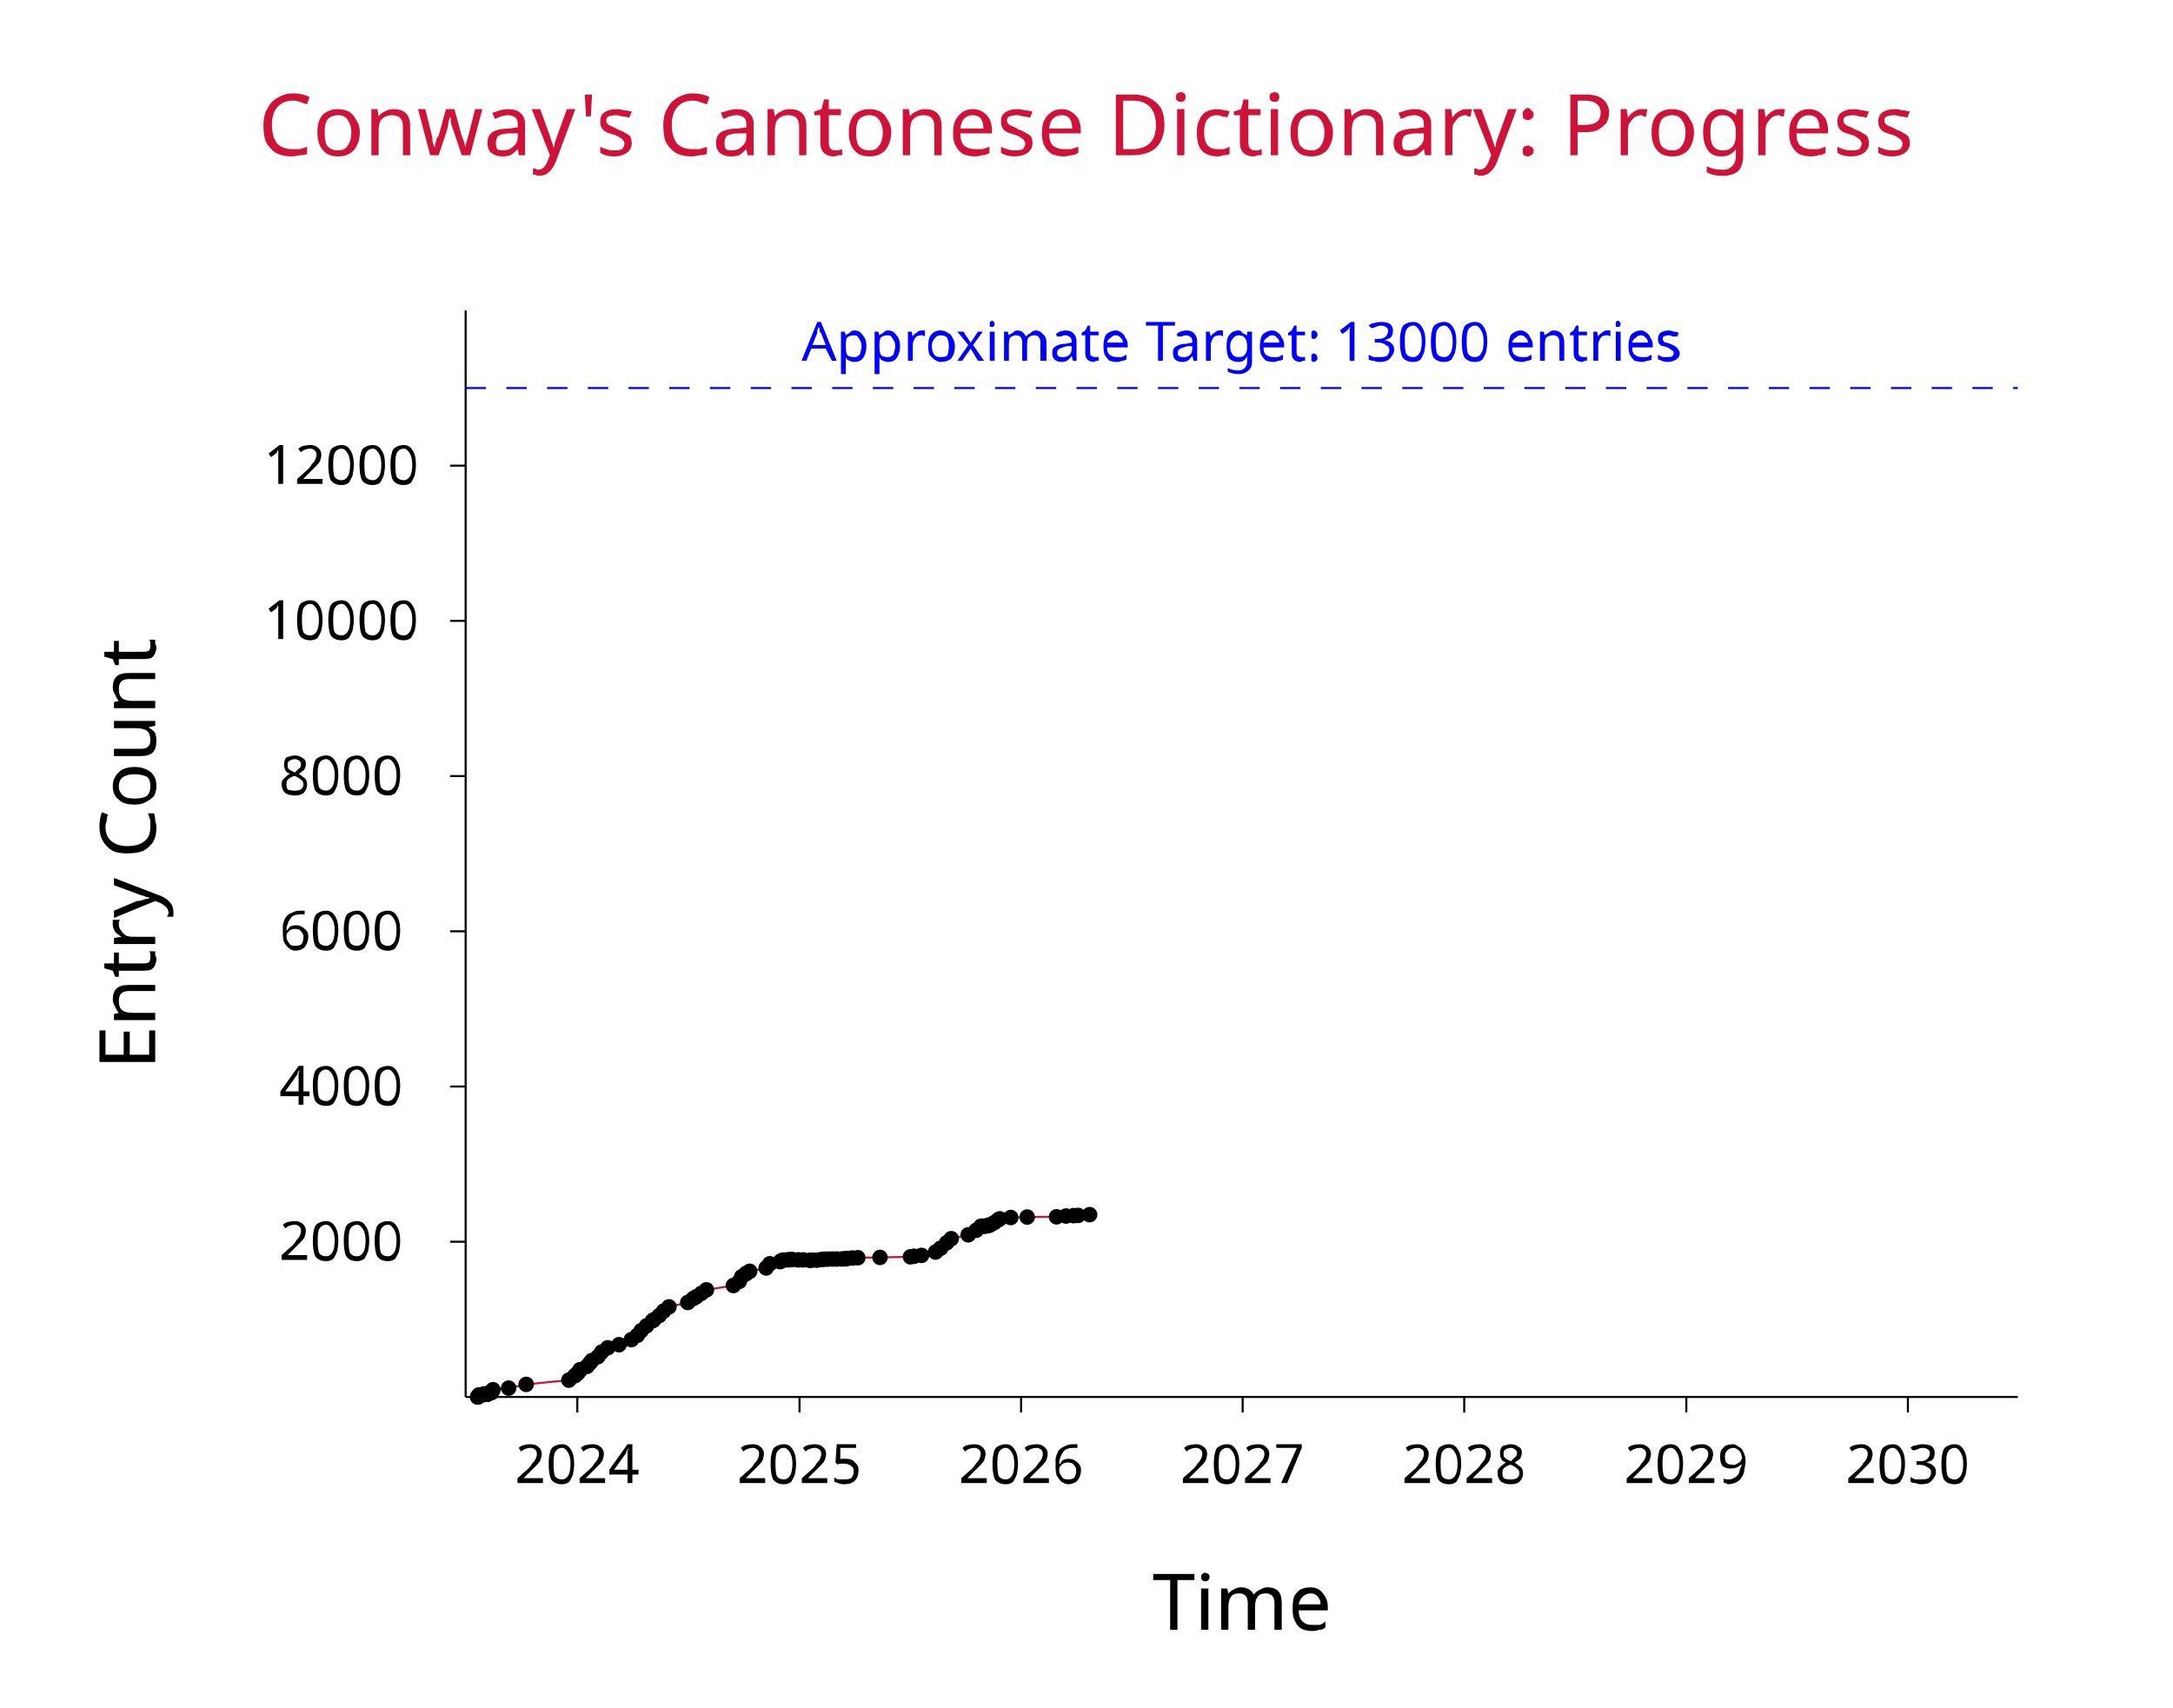
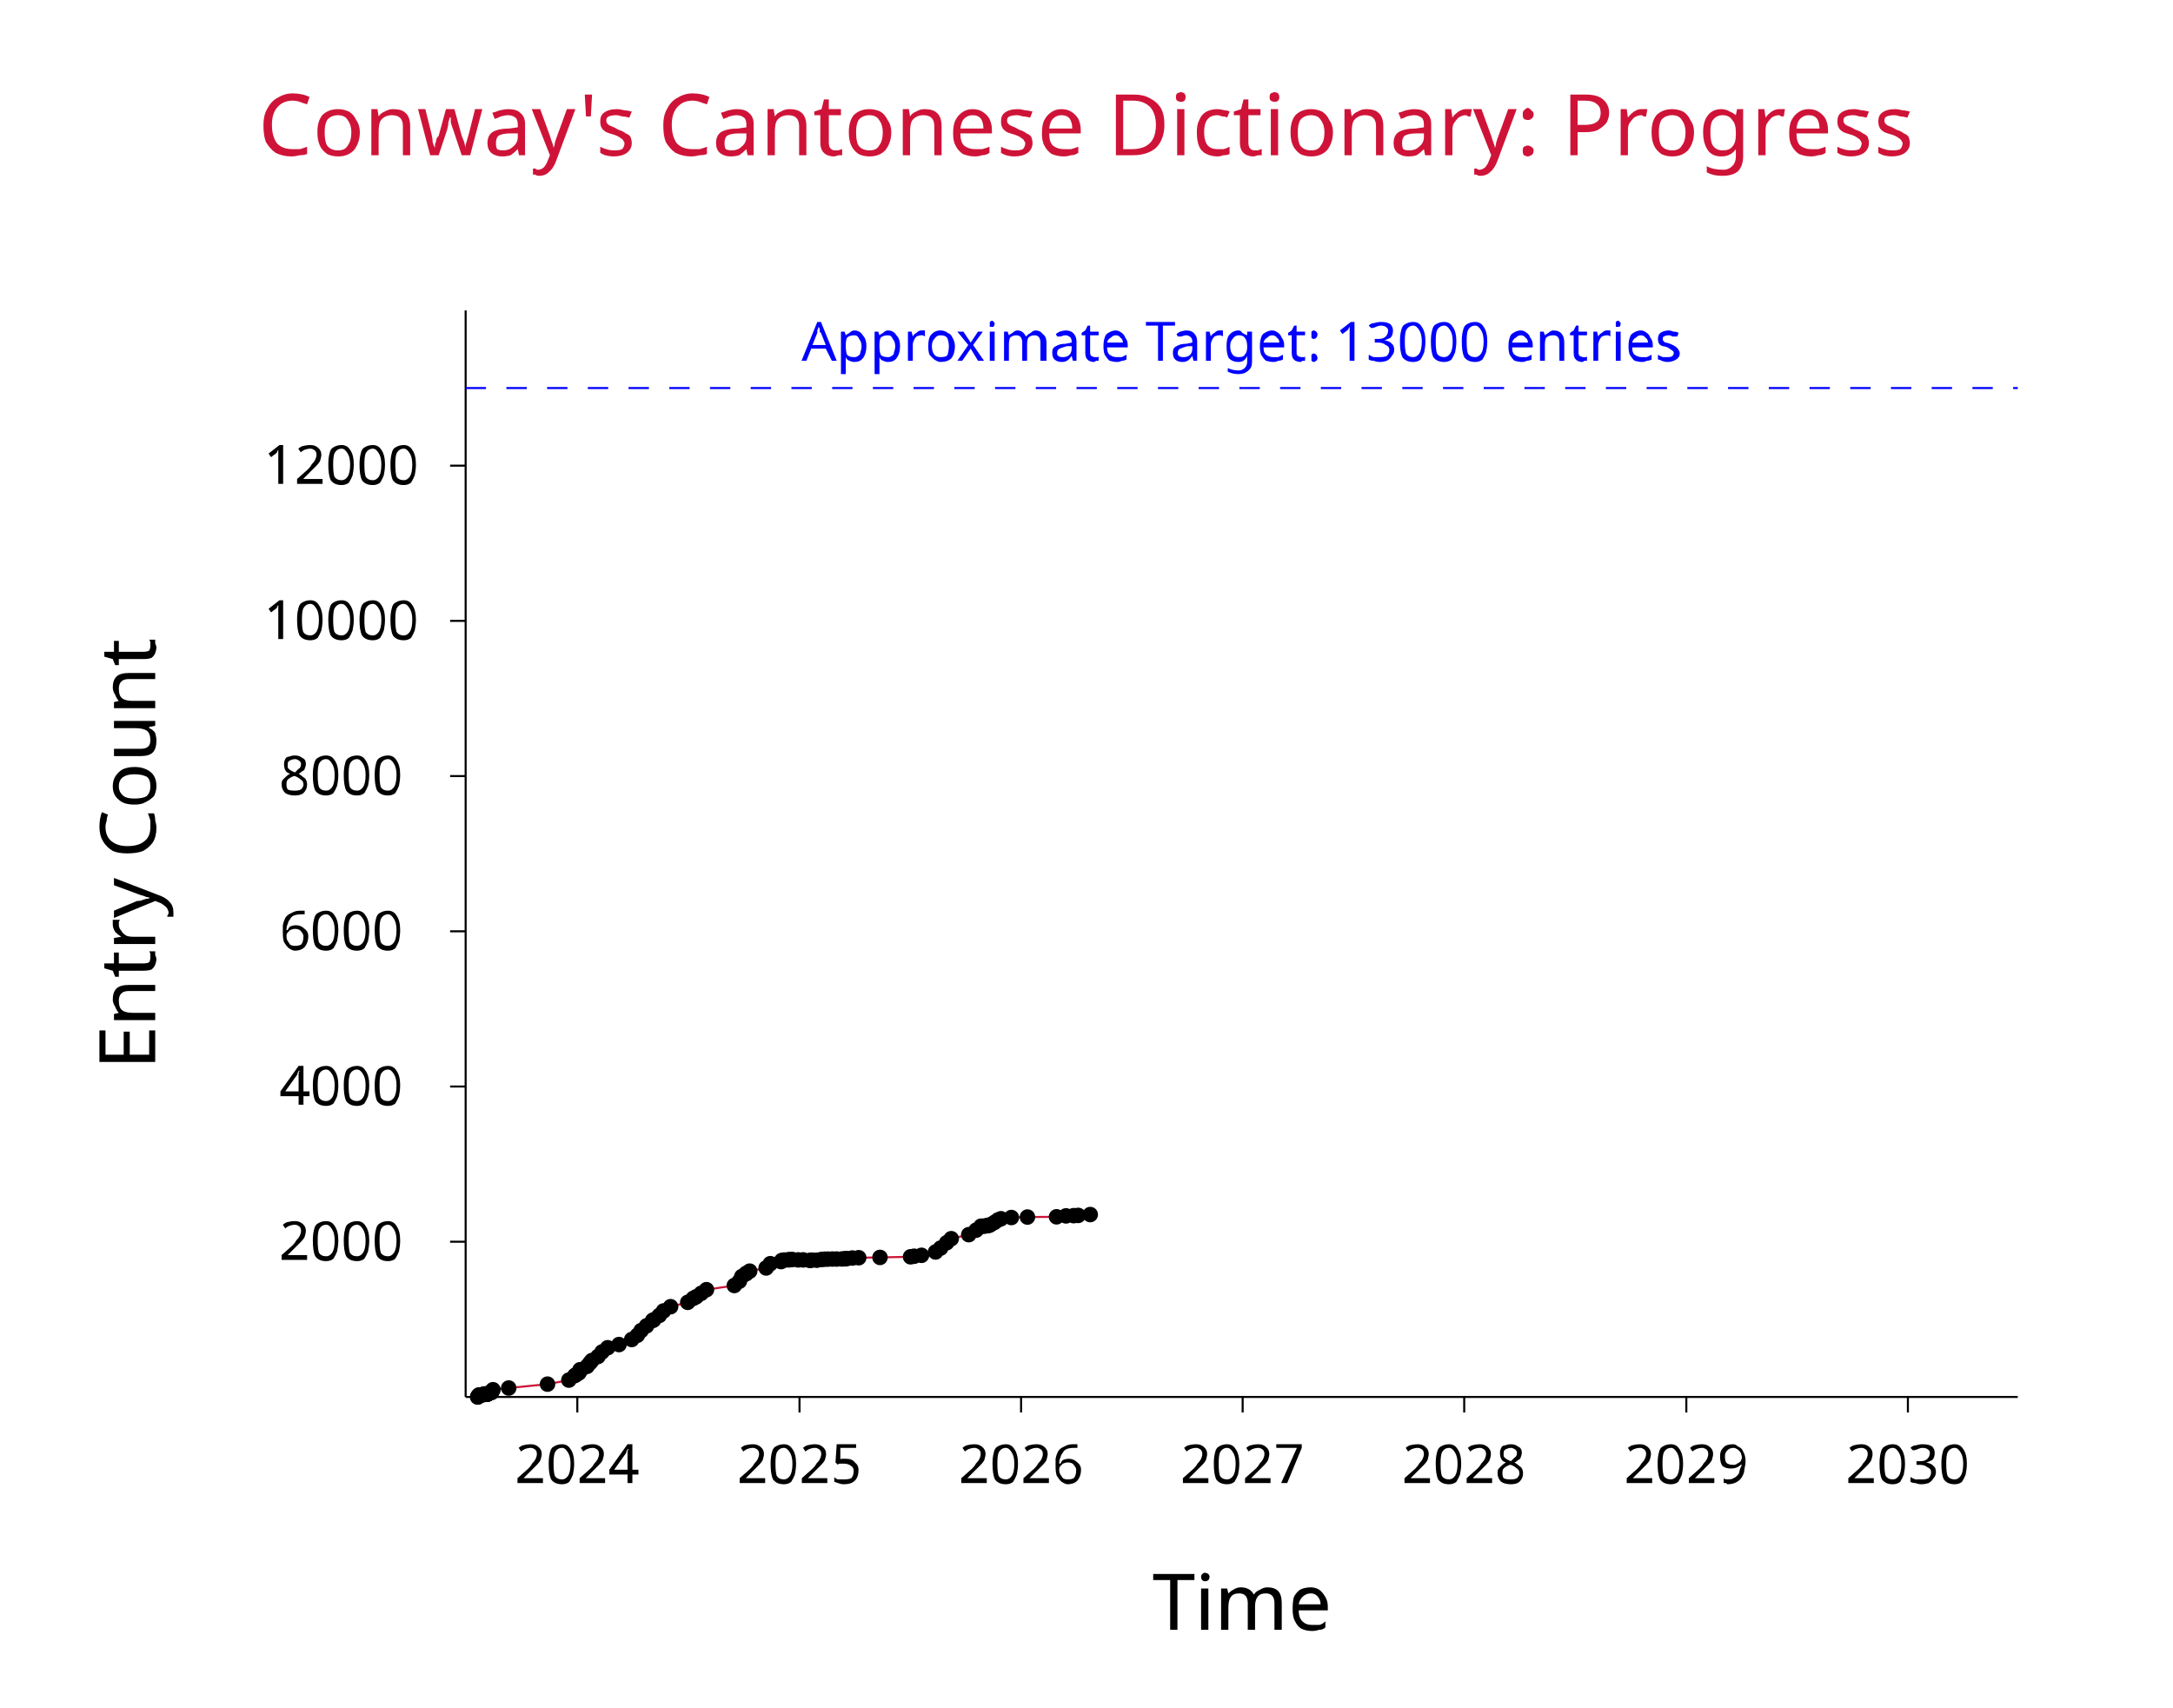
<svg xmlns="http://www.w3.org/2000/svg" viewBox="-6 -4 28 22" width="960px">
  <style>
circle:hover {fill: #cf1338}
circle {fill: black}
line, polyline {stroke: black; stroke-width: 0.104%}polyline {stroke: #cf1338}line.target {stroke: blue; stroke-dasharray: 1.042%}
polyline {fill: none}text {font-family: sans-serif; font-size: 1px; text-anchor: middle}
text.target {fill: blue; font-size: 0.7px}
text.tick {font-size: 0.7px}
text.title {fill: #cf1338; font-size: 1.1px}
</style>
  <text class="title" x="8" y="-2">Conway's Cantonese Dictionary: Progress</text>
  <line x1="0" y1="14" x2="20" y2="14" />
  <text x="10" y="14" dy="3em">Time</text>
  <line x1="1.439" y1="14" x2="1.439" y2="14.2" />
  <text class="tick" x="1.439" y="14.2" dy="1.3em">2024</text>
  <line x1="4.302" y1="14" x2="4.302" y2="14.2" />
  <text class="tick" x="4.302" y="14.2" dy="1.3em">2025</text>
  <line x1="7.157" y1="14" x2="7.157" y2="14.2" />
  <text class="tick" x="7.157" y="14.2" dy="1.3em">2026</text>
  <line x1="10.012" y1="14" x2="10.012" y2="14.2" />
  <text class="tick" x="10.012" y="14.2" dy="1.3em">2027</text>
  <line x1="12.867" y1="14" x2="12.867" y2="14.2" />
  <text class="tick" x="12.867" y="14.2" dy="1.3em">2028</text>
  <line x1="15.729" y1="14" x2="15.729" y2="14.2" />
  <text class="tick" x="15.729" y="14.2" dy="1.3em">2029</text>
  <line x1="18.584" y1="14" x2="18.584" y2="14.2" />
  <text class="tick" x="18.584" y="14.2" dy="1.3em">2030</text>
  <line x1="0" y1="14" x2="0" y2="0" />
  <text x="0" y="7" dy="-4em" transform="rotate(-90 0 7)">Entry Count</text>
  <line x1="0" y1="12" x2="-0.2" y2="12" />
  <text class="tick" x="-0.2" y="12" dx="-2em" dy="0.33em">2000</text>
  <line x1="0" y1="10" x2="-0.2" y2="10" />
  <text class="tick" x="-0.2" y="10" dx="-2em" dy="0.33em">4000</text>
  <line x1="0" y1="8" x2="-0.2" y2="8" />
  <text class="tick" x="-0.2" y="8" dx="-2em" dy="0.33em">6000</text>
  <line x1="0" y1="6" x2="-0.2" y2="6" />
  <text class="tick" x="-0.2" y="6" dx="-2em" dy="0.33em">8000</text>
  <line x1="0" y1="4" x2="-0.2" y2="4" />
  <text class="tick" x="-0.2" y="4" dx="-2em" dy="0.33em">10000</text>
  <line x1="0" y1="2" x2="-0.2" y2="2" />
  <text class="tick" x="-0.2" y="2" dx="-2em" dy="0.33em">12000</text>
  <line class="target" x1="0" y1="1" x2="20" y2="1" />
  <text class="target" x="10" y="1" dy="-0.5em">Approximate Target: 13000 entries</text>
-   <polyline points="8.04,11.651 7.892,11.661 7.834,11.664 7.736,11.669 7.614,11.679 7.236,11.682 7.024,11.688 6.883,11.705 6.859,11.72 6.812,11.754 6.766,11.778 6.742,11.79 6.726,11.79 6.691,11.8 6.664,11.8 6.641,11.8 6.578,11.853 6.476,11.911 6.257,11.961 6.198,12.014 6.12,12.084 6.055,12.133 5.874,12.176 5.778,12.187 5.732,12.194 5.339,12.202 5.053,12.206 4.982,12.21 4.912,12.217 4.886,12.22 4.85,12.222 4.779,12.223 4.725,12.223 4.67,12.224 4.623,12.225 4.584,12.229 4.525,12.238 4.458,12.237 4.435,12.24 4.349,12.234 4.286,12.234 4.208,12.229 4.177,12.232 4.153,12.233 4.099,12.236 4.075,12.241 4.052,12.257 3.919,12.284 3.872,12.338 3.66,12.381 3.615,12.41 3.614,12.41 3.559,12.45 3.526,12.511 3.45,12.564 3.103,12.62 3.035,12.666 2.972,12.709 2.933,12.732 2.862,12.783 2.62,12.839 2.55,12.894 2.495,12.951 2.423,13.008 2.409,13.017 2.331,13.084 2.261,13.147 2.213,13.206 2.135,13.262 1.976,13.327 1.83,13.367 1.752,13.422 1.705,13.481 1.627,13.531 1.603,13.56 1.564,13.606 1.479,13.65 1.474,13.65 1.447,13.692 1.424,13.713 1.406,13.727 1.33,13.783 0.78,13.838 0.554,13.886 0.352,13.907 0.334,13.944 0.289,13.956 0.282,13.962 0.281,13.962 0.281,13.962 0.28,13.962 0.28,13.962 0.279,13.962 0.274,13.962 0.273,13.962 0.258,13.962 0.257,13.962 0.234,13.962 0.219,13.974 0.172,13.974 0.163,13.986 0.156,14 0.156,14" />
-   <circle cx="8.04" cy="11.651" r="0.1" />
-   <circle cx="7.892" cy="11.661" r="0.1" />
-   <circle cx="7.834" cy="11.664" r="0.1" />
-   <circle cx="7.736" cy="11.669" r="0.1" />
+   <polyline points="8.048,11.65 7.893,11.661 7.835,11.664 7.736,11.667 7.614,11.679 7.239,11.682 7.032,11.688 6.898,11.704 6.859,11.72 6.813,11.752 6.766,11.778 6.742,11.79 6.726,11.79 6.692,11.798 6.664,11.8 6.641,11.8 6.578,11.851 6.483,11.909 6.257,11.961 6.198,12.013 6.12,12.082 6.055,12.132 5.874,12.175 5.779,12.187 5.733,12.194 5.339,12.202 5.065,12.206 4.983,12.21 4.912,12.217 4.886,12.22 4.85,12.222 4.779,12.223 4.725,12.223 4.67,12.224 4.628,12.225 4.584,12.229 4.525,12.238 4.458,12.237 4.435,12.241 4.349,12.234 4.286,12.234 4.208,12.229 4.177,12.232 4.153,12.233 4.105,12.236 4.075,12.241 4.064,12.256 3.926,12.283 3.872,12.338 3.66,12.379 3.615,12.41 3.614,12.41 3.559,12.448 3.527,12.509 3.462,12.564 3.103,12.618 3.035,12.665 2.972,12.709 2.933,12.73 2.862,12.781 2.641,12.837 2.55,12.892 2.495,12.95 2.423,13.007 2.409,13.015 2.331,13.084 2.261,13.145 2.213,13.205 2.14,13.26 1.976,13.325 1.83,13.366 1.758,13.42 1.705,13.479 1.627,13.531 1.603,13.56 1.564,13.606 1.486,13.65 1.474,13.65 1.459,13.691 1.424,13.713 1.406,13.725 1.33,13.783 1.055,13.835 0.555,13.885 0.352,13.907 0.334,13.943 0.289,13.956 0.282,13.962 0.281,13.962 0.281,13.962 0.28,13.962 0.28,13.962 0.279,13.962 0.274,13.962 0.273,13.962 0.258,13.962 0.257,13.962 0.235,13.962 0.219,13.974 0.172,13.974 0.163,13.986 0.156,14 0.156,14" />
+   <circle cx="8.048" cy="11.65" r="0.1" />
+   <circle cx="7.893" cy="11.661" r="0.1" />
+   <circle cx="7.835" cy="11.664" r="0.1" />
+   <circle cx="7.736" cy="11.667" r="0.1" />
  <circle cx="7.614" cy="11.679" r="0.1" />
-   <circle cx="7.236" cy="11.682" r="0.1" />
-   <circle cx="7.024" cy="11.688" r="0.1" />
-   <circle cx="6.883" cy="11.705" r="0.1" />
+   <circle cx="7.239" cy="11.682" r="0.1" />
+   <circle cx="7.032" cy="11.688" r="0.1" />
+   <circle cx="6.898" cy="11.704" r="0.1" />
  <circle cx="6.859" cy="11.72" r="0.1" />
-   <circle cx="6.812" cy="11.754" r="0.1" />
+   <circle cx="6.813" cy="11.752" r="0.1" />
  <circle cx="6.766" cy="11.778" r="0.1" />
  <circle cx="6.742" cy="11.79" r="0.1" />
  <circle cx="6.726" cy="11.79" r="0.1" />
-   <circle cx="6.691" cy="11.8" r="0.1" />
+   <circle cx="6.692" cy="11.798" r="0.1" />
  <circle cx="6.664" cy="11.8" r="0.1" />
  <circle cx="6.641" cy="11.8" r="0.1" />
-   <circle cx="6.578" cy="11.853" r="0.1" />
-   <circle cx="6.476" cy="11.911" r="0.1" />
+   <circle cx="6.578" cy="11.851" r="0.1" />
+   <circle cx="6.483" cy="11.909" r="0.1" />
  <circle cx="6.257" cy="11.961" r="0.1" />
-   <circle cx="6.198" cy="12.014" r="0.1" />
-   <circle cx="6.12" cy="12.084" r="0.1" />
-   <circle cx="6.055" cy="12.133" r="0.1" />
-   <circle cx="5.874" cy="12.176" r="0.1" />
-   <circle cx="5.778" cy="12.187" r="0.1" />
-   <circle cx="5.732" cy="12.194" r="0.1" />
+   <circle cx="6.198" cy="12.013" r="0.1" />
+   <circle cx="6.12" cy="12.082" r="0.1" />
+   <circle cx="6.055" cy="12.132" r="0.1" />
+   <circle cx="5.874" cy="12.175" r="0.1" />
+   <circle cx="5.779" cy="12.187" r="0.1" />
+   <circle cx="5.733" cy="12.194" r="0.1" />
  <circle cx="5.339" cy="12.202" r="0.1" />
-   <circle cx="5.053" cy="12.206" r="0.1" />
-   <circle cx="4.982" cy="12.21" r="0.1" />
+   <circle cx="5.065" cy="12.206" r="0.1" />
+   <circle cx="4.983" cy="12.21" r="0.1" />
  <circle cx="4.912" cy="12.217" r="0.1" />
  <circle cx="4.886" cy="12.22" r="0.1" />
  <circle cx="4.85" cy="12.222" r="0.1" />
  <circle cx="4.779" cy="12.223" r="0.1" />
  <circle cx="4.725" cy="12.223" r="0.1" />
  <circle cx="4.67" cy="12.224" r="0.1" />
-   <circle cx="4.623" cy="12.225" r="0.1" />
+   <circle cx="4.628" cy="12.225" r="0.1" />
  <circle cx="4.584" cy="12.229" r="0.1" />
  <circle cx="4.525" cy="12.238" r="0.1" />
  <circle cx="4.458" cy="12.237" r="0.1" />
-   <circle cx="4.435" cy="12.24" r="0.1" />
+   <circle cx="4.435" cy="12.241" r="0.1" />
  <circle cx="4.349" cy="12.234" r="0.1" />
  <circle cx="4.286" cy="12.234" r="0.1" />
  <circle cx="4.208" cy="12.229" r="0.1" />
  <circle cx="4.177" cy="12.232" r="0.1" />
  <circle cx="4.153" cy="12.233" r="0.1" />
-   <circle cx="4.099" cy="12.236" r="0.1" />
+   <circle cx="4.105" cy="12.236" r="0.1" />
  <circle cx="4.075" cy="12.241" r="0.1" />
-   <circle cx="4.052" cy="12.257" r="0.1" />
-   <circle cx="3.919" cy="12.284" r="0.1" />
+   <circle cx="4.064" cy="12.256" r="0.1" />
+   <circle cx="3.926" cy="12.283" r="0.1" />
  <circle cx="3.872" cy="12.338" r="0.1" />
-   <circle cx="3.66" cy="12.381" r="0.1" />
+   <circle cx="3.66" cy="12.379" r="0.1" />
  <circle cx="3.615" cy="12.41" r="0.1" />
  <circle cx="3.614" cy="12.41" r="0.1" />
-   <circle cx="3.559" cy="12.45" r="0.1" />
-   <circle cx="3.526" cy="12.511" r="0.1" />
-   <circle cx="3.45" cy="12.564" r="0.1" />
-   <circle cx="3.103" cy="12.62" r="0.1" />
-   <circle cx="3.035" cy="12.666" r="0.1" />
+   <circle cx="3.559" cy="12.448" r="0.1" />
+   <circle cx="3.527" cy="12.509" r="0.1" />
+   <circle cx="3.462" cy="12.564" r="0.1" />
+   <circle cx="3.103" cy="12.618" r="0.1" />
+   <circle cx="3.035" cy="12.665" r="0.1" />
  <circle cx="2.972" cy="12.709" r="0.1" />
-   <circle cx="2.933" cy="12.732" r="0.1" />
-   <circle cx="2.862" cy="12.783" r="0.1" />
-   <circle cx="2.62" cy="12.839" r="0.1" />
-   <circle cx="2.55" cy="12.894" r="0.1" />
-   <circle cx="2.495" cy="12.951" r="0.1" />
-   <circle cx="2.423" cy="13.008" r="0.1" />
-   <circle cx="2.409" cy="13.017" r="0.1" />
+   <circle cx="2.933" cy="12.73" r="0.1" />
+   <circle cx="2.862" cy="12.781" r="0.1" />
+   <circle cx="2.641" cy="12.837" r="0.1" />
+   <circle cx="2.55" cy="12.892" r="0.1" />
+   <circle cx="2.495" cy="12.95" r="0.1" />
+   <circle cx="2.423" cy="13.007" r="0.1" />
+   <circle cx="2.409" cy="13.015" r="0.1" />
  <circle cx="2.331" cy="13.084" r="0.1" />
-   <circle cx="2.261" cy="13.147" r="0.1" />
-   <circle cx="2.213" cy="13.206" r="0.1" />
-   <circle cx="2.135" cy="13.262" r="0.1" />
-   <circle cx="1.976" cy="13.327" r="0.1" />
-   <circle cx="1.83" cy="13.367" r="0.1" />
-   <circle cx="1.752" cy="13.422" r="0.1" />
-   <circle cx="1.705" cy="13.481" r="0.1" />
+   <circle cx="2.261" cy="13.145" r="0.1" />
+   <circle cx="2.213" cy="13.205" r="0.1" />
+   <circle cx="2.14" cy="13.26" r="0.1" />
+   <circle cx="1.976" cy="13.325" r="0.1" />
+   <circle cx="1.83" cy="13.366" r="0.1" />
+   <circle cx="1.758" cy="13.42" r="0.1" />
+   <circle cx="1.705" cy="13.479" r="0.1" />
  <circle cx="1.627" cy="13.531" r="0.1" />
  <circle cx="1.603" cy="13.56" r="0.1" />
  <circle cx="1.564" cy="13.606" r="0.1" />
-   <circle cx="1.479" cy="13.65" r="0.1" />
+   <circle cx="1.486" cy="13.65" r="0.1" />
  <circle cx="1.474" cy="13.65" r="0.1" />
-   <circle cx="1.447" cy="13.692" r="0.1" />
+   <circle cx="1.459" cy="13.691" r="0.1" />
  <circle cx="1.424" cy="13.713" r="0.1" />
-   <circle cx="1.406" cy="13.727" r="0.1" />
+   <circle cx="1.406" cy="13.725" r="0.1" />
  <circle cx="1.33" cy="13.783" r="0.1" />
-   <circle cx="0.78" cy="13.838" r="0.1" />
-   <circle cx="0.554" cy="13.886" r="0.1" />
+   <circle cx="1.055" cy="13.835" r="0.1" />
+   <circle cx="0.555" cy="13.885" r="0.1" />
  <circle cx="0.352" cy="13.907" r="0.1" />
-   <circle cx="0.334" cy="13.944" r="0.1" />
+   <circle cx="0.334" cy="13.943" r="0.1" />
  <circle cx="0.289" cy="13.956" r="0.1" />
  <circle cx="0.282" cy="13.962" r="0.1" />
  <circle cx="0.281" cy="13.962" r="0.1" />
  <circle cx="0.281" cy="13.962" r="0.1" />
  <circle cx="0.28" cy="13.962" r="0.1" />
  <circle cx="0.28" cy="13.962" r="0.1" />
  <circle cx="0.279" cy="13.962" r="0.1" />
  <circle cx="0.274" cy="13.962" r="0.1" />
  <circle cx="0.273" cy="13.962" r="0.1" />
  <circle cx="0.258" cy="13.962" r="0.1" />
  <circle cx="0.257" cy="13.962" r="0.1" />
-   <circle cx="0.234" cy="13.962" r="0.1" />
+   <circle cx="0.235" cy="13.962" r="0.1" />
  <circle cx="0.219" cy="13.974" r="0.1" />
  <circle cx="0.172" cy="13.974" r="0.1" />
  <circle cx="0.163" cy="13.986" r="0.1" />
  <circle cx="0.156" cy="14" r="0.1" />
  <circle cx="0.156" cy="14" r="0.1" />
</svg>
